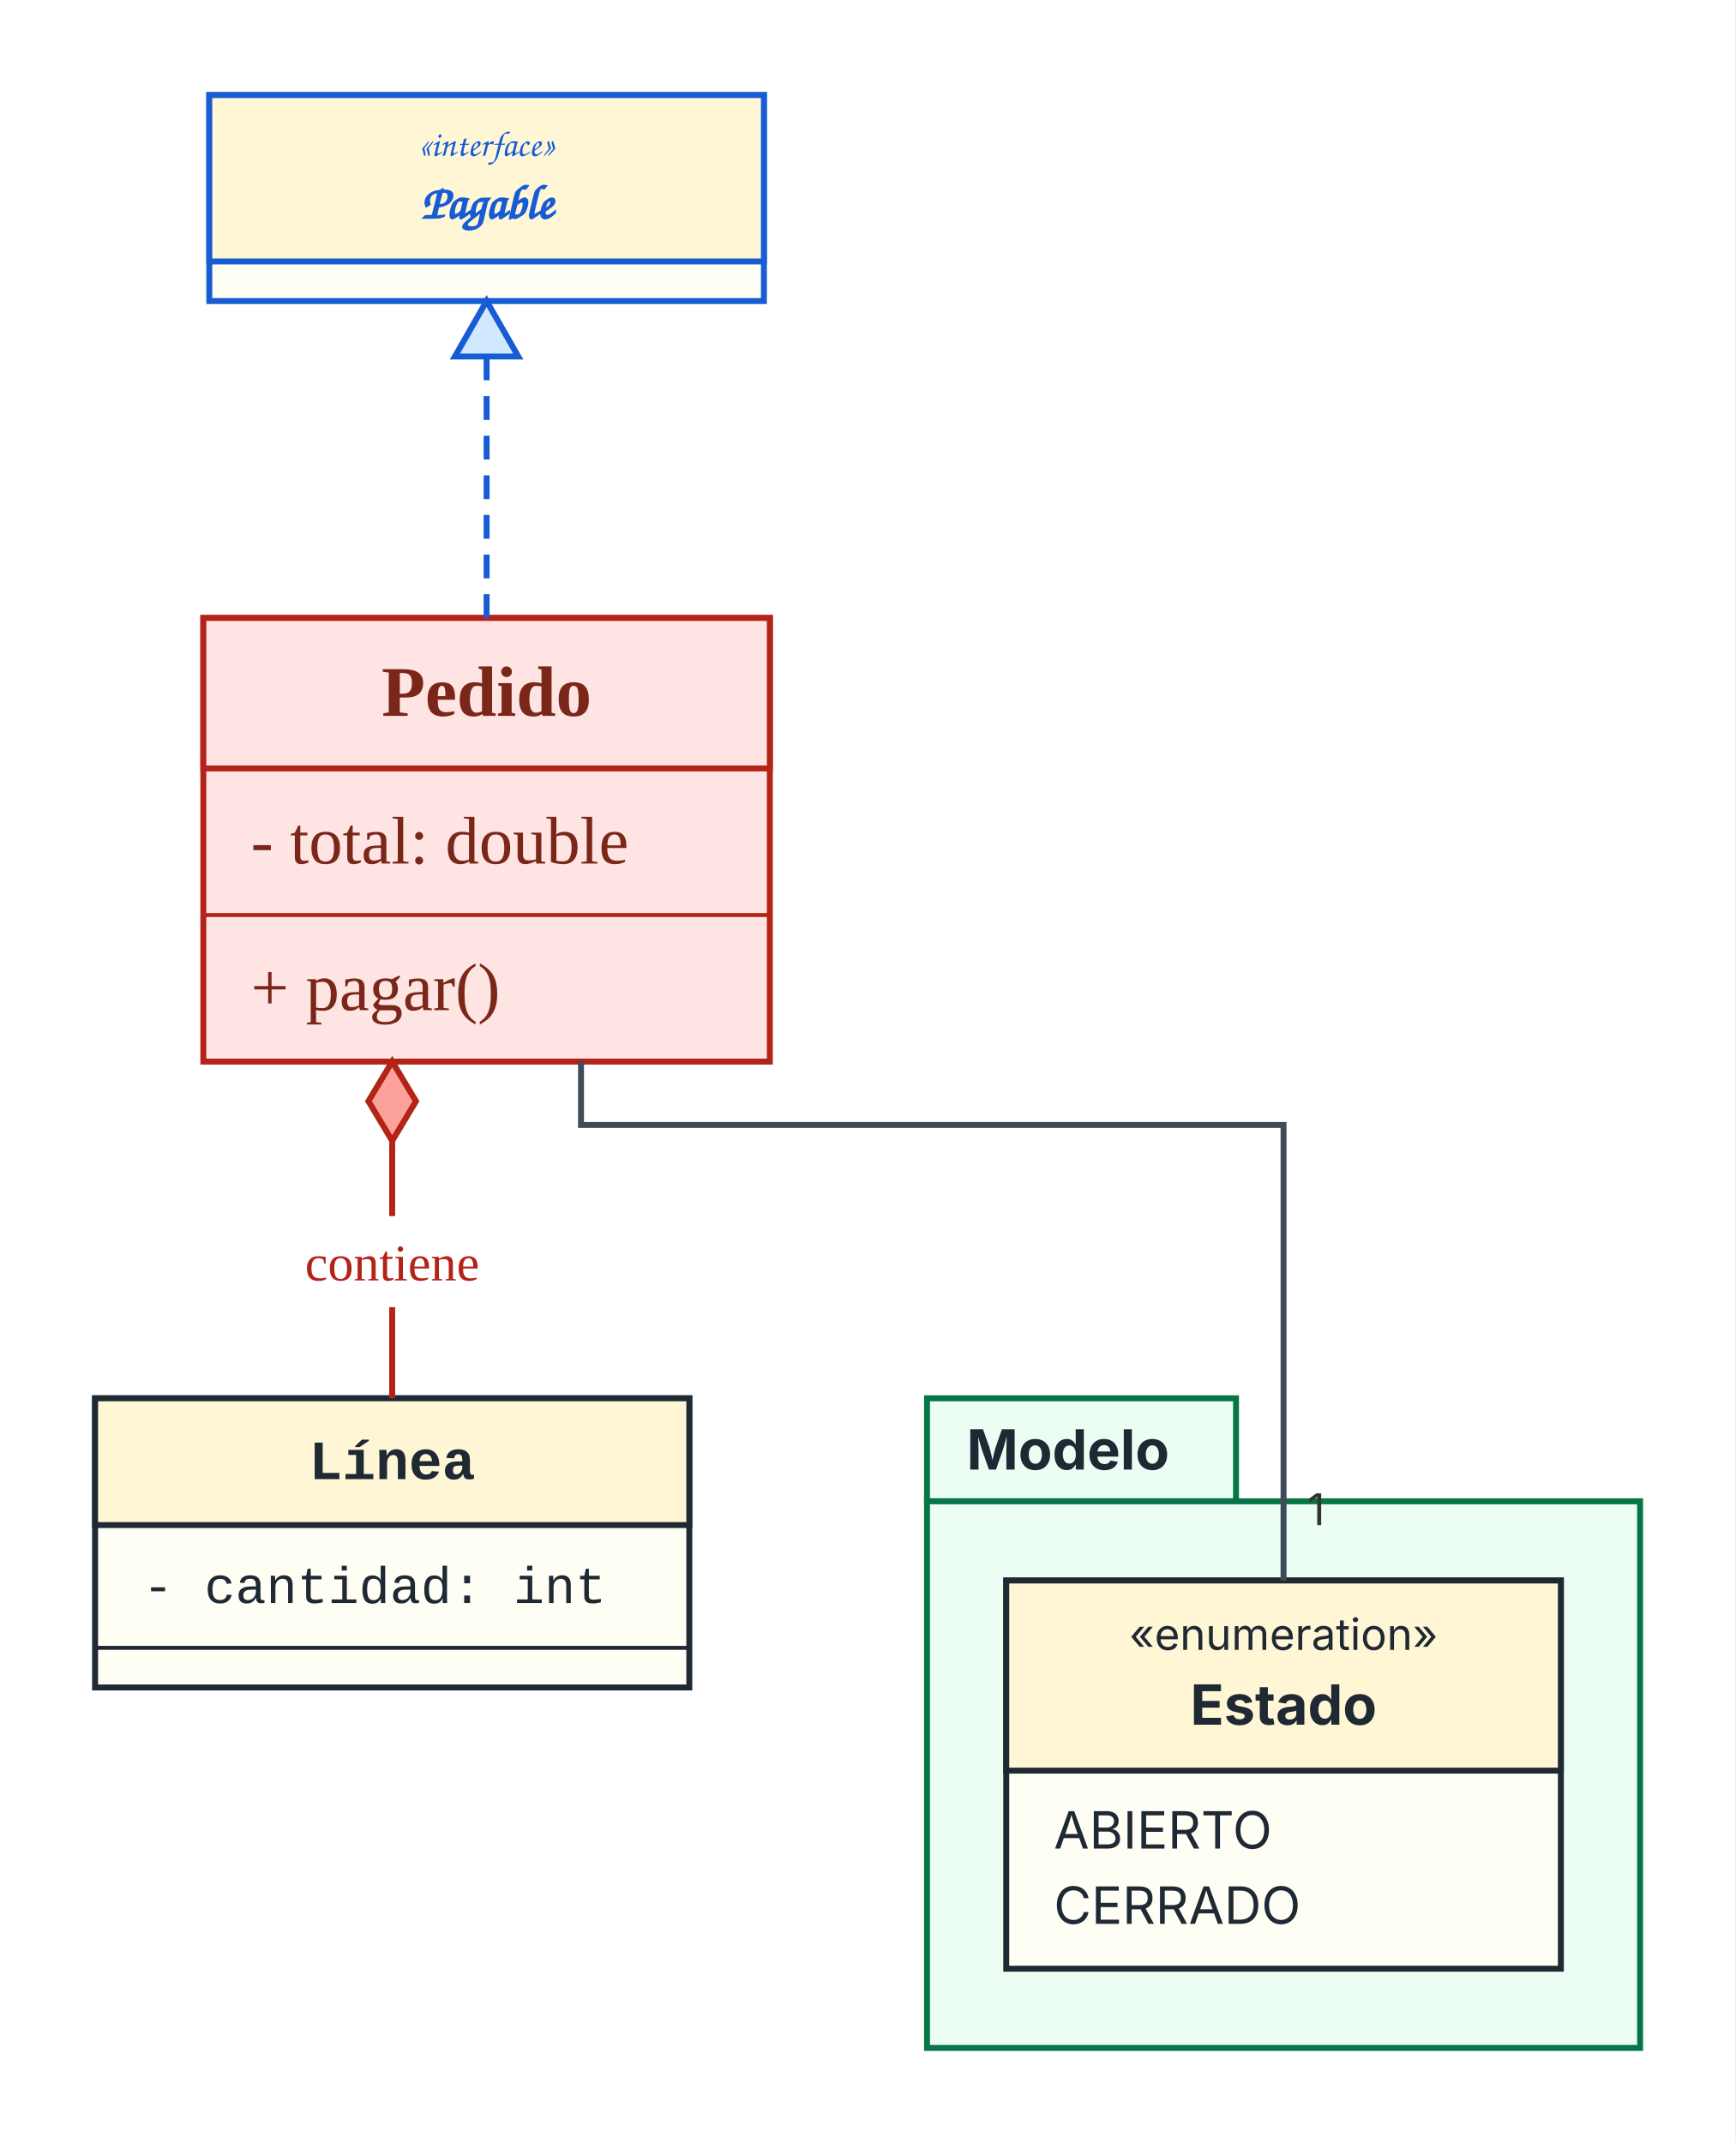
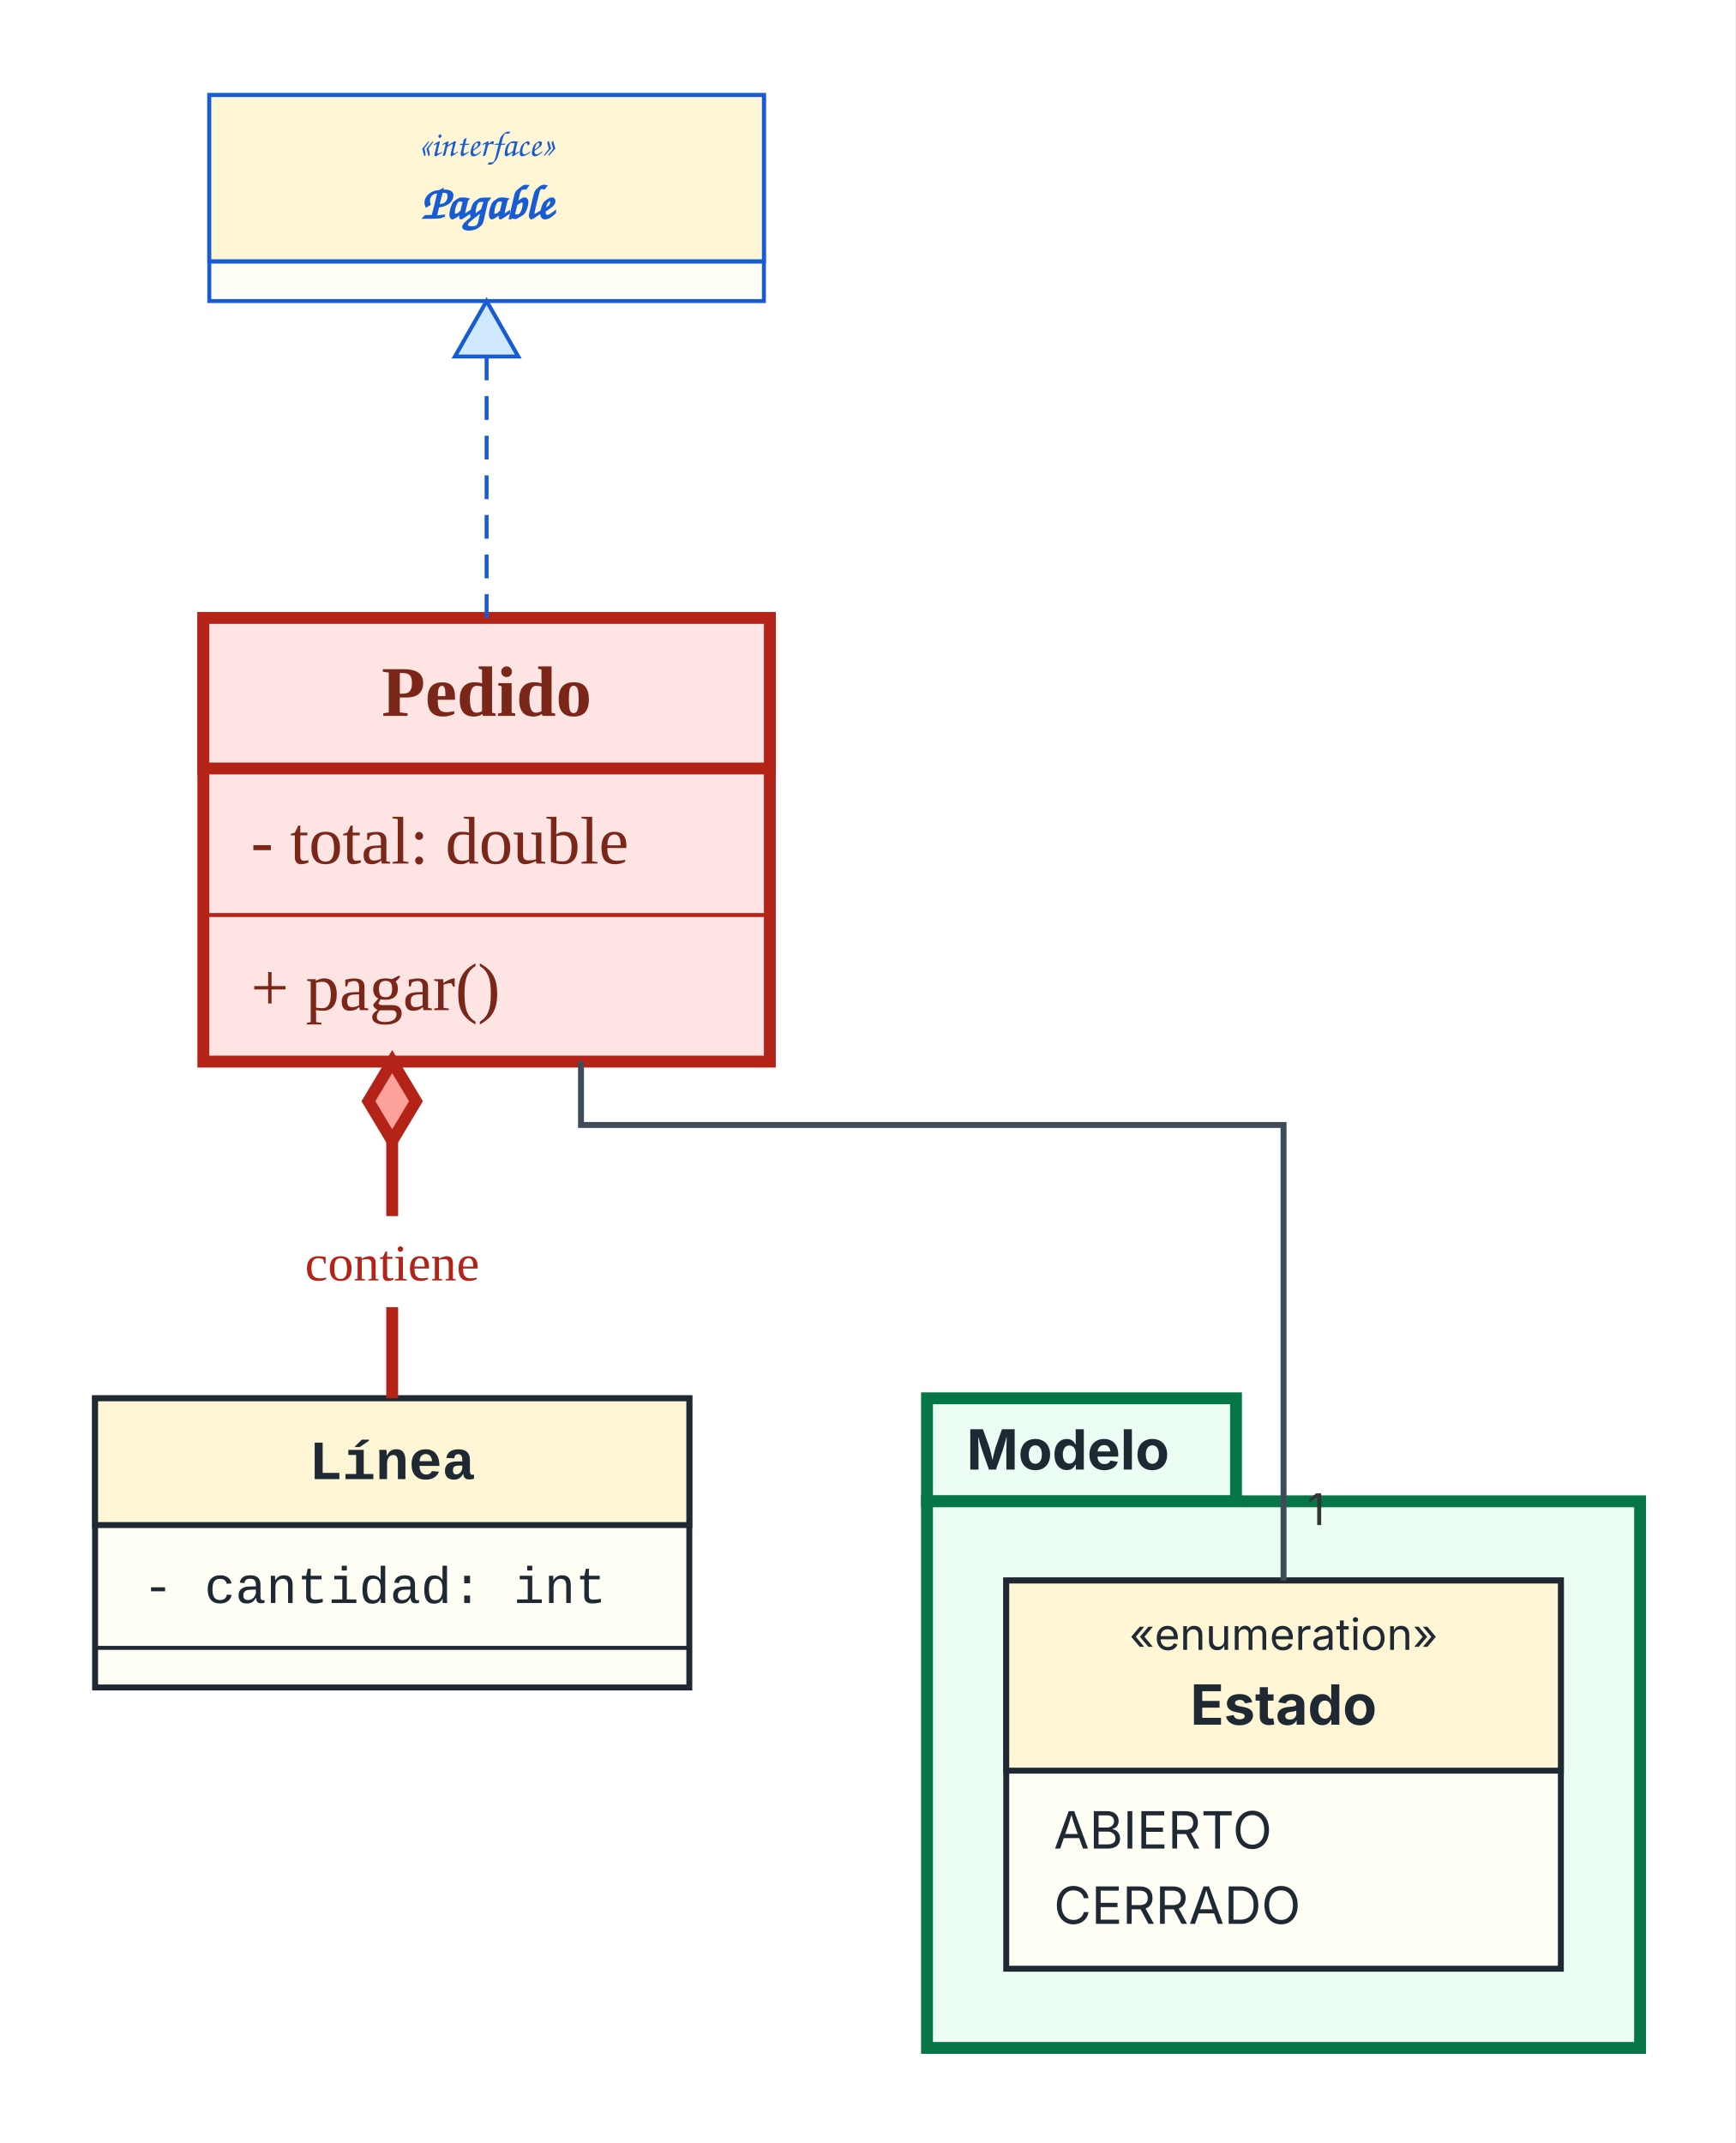
<svg xmlns="http://www.w3.org/2000/svg" width="438" height="541" viewBox="6 6 438 541">
  <rect x="6" y="6" width="438" height="541" fill="#ffffff" />
  <g font-family="Inter, 'Helvetica Neue', Arial, sans-serif">
    <g data-id="Modelo" transform="translate(240 359)">
-       <rect x="0" y="0" width="78" height="26" fill="#ecfdf3" stroke="#067647" stroke-width="1.5" />
-       <rect x="0" y="26" width="180" height="138" fill="#ecfdf3" stroke="#067647" stroke-width="1.5" />
+       <rect x="0" y="0" width="78" height="26" fill="#ecfdf3" stroke="#067647" stroke-width="3" />
+       <rect x="0" y="26" width="180" height="138" fill="#ecfdf3" stroke="#067647" stroke-width="3" />
      <text x="10" y="18" font-size="14" fill="#1f2933" font-weight="bold">Modelo</text>
    </g>
    <g data-id="Linea" transform="translate(30 359)">
      <rect x="0" y="0" width="150" height="73" fill="#fffef5" stroke="#1f2933" stroke-width="1.5" />
      <rect x="0" y="0" width="150" height="32" fill="#fff6d6" stroke="#1f2933" stroke-width="1.5" />
      <text x="75" y="20.4" font-size="14" fill="#1f2933" font-family="'JetBrains Mono', Consolas, 'Courier New', monospace" text-anchor="middle" font-weight="bold">Línea</text>
      <line x1="0" y1="32" x2="150" y2="32" fill="none" stroke="#1f2933" stroke-width="1" />
      <text x="12" y="51.68" font-size="13" fill="#1f2933" font-family="'JetBrains Mono', Consolas, 'Courier New', monospace">- cantidad: int</text>
      <line x1="0" y1="63" x2="150" y2="63" fill="none" stroke="#1f2933" stroke-width="1" />
    </g>
    <g data-id="Pagable" transform="translate(58.83 30)">
-       <rect x="0" y="0" width="140" height="52" fill="#fffef5" stroke="#175cd3" stroke-width="1.5" />
-       <rect x="0" y="0" width="140" height="42" fill="#fff6d6" stroke="#175cd3" stroke-width="1.5" />
+       <rect x="0" y="0" width="140" height="52" fill="#fffef5" stroke="#175cd3" stroke-width="1" />
+       <rect x="0" y="0" width="140" height="42" fill="#fff6d6" stroke="#175cd3" stroke-width="1" />
      <text x="70" y="15.36" font-size="9" fill="#175cd3" font-family="Excalifont, 'Segoe Print', 'Comic Sans MS', cursive" text-anchor="middle">«interface»</text>
      <text x="70" y="31.24" font-size="12" fill="#175cd3" font-family="Excalifont, 'Segoe Print', 'Comic Sans MS', cursive" text-anchor="middle" font-weight="bold" font-style="italic">Pagable</text>
      <line x1="0" y1="42" x2="140" y2="42" fill="none" stroke="#175cd3" stroke-width="1" />
    </g>
    <g data-id="Pedido" transform="translate(57.33 162)">
-       <rect x="0" y="0" width="143" height="112" fill="#fee4e2" stroke="#b42318" stroke-width="1.5" />
-       <rect x="0" y="0" width="143" height="38" fill="#fee4e2" stroke="#b42318" stroke-width="1.5" />
+       <rect x="0" y="0" width="143" height="112" fill="#fee4e2" stroke="#b42318" stroke-width="3" />
+       <rect x="0" y="0" width="143" height="38" fill="#fee4e2" stroke="#b42318" stroke-width="3" />
      <text x="71.5" y="24.72" font-size="18" fill="#7a271a" font-family="Georgia, 'Times New Roman', serif" text-anchor="middle" font-weight="bold">Pedido</text>
      <line x1="0" y1="38" x2="143" y2="38" fill="none" stroke="#b42318" stroke-width="1" />
      <text x="12" y="62" font-size="17" fill="#7a271a" font-family="Georgia, 'Times New Roman', serif">- total: double</text>
      <line x1="0" y1="75" x2="143" y2="75" fill="none" stroke="#b42318" stroke-width="1" />
      <text x="12" y="99" font-size="17" fill="#7a271a" font-family="Georgia, 'Times New Roman', serif">+ pagar()</text>
    </g>
    <g data-id="Estado" transform="translate(260 405)">
      <rect x="0" y="0" width="140" height="98" fill="#fffef5" stroke="#1f2933" stroke-width="1.5" />
      <rect x="0" y="0" width="140" height="48" fill="#fff6d6" stroke="#1f2933" stroke-width="1.5" />
      <text x="70" y="17.52" font-size="11" fill="#1f2933" text-anchor="middle">«enumeration»</text>
      <text x="70" y="36.4" font-size="14" fill="#1f2933" text-anchor="middle" font-weight="bold">Estado</text>
      <line x1="0" y1="48" x2="140" y2="48" fill="none" stroke="#1f2933" stroke-width="1" />
      <text x="12" y="67.68" font-size="13" fill="#1f2933">ABIERTO</text>
      <text x="12" y="86.68" font-size="13" fill="#1f2933">CERRADO</text>
    </g>
    <g data-id="r1">
-       <path d="M 105 274 L 105 290 L 105 359" fill="none" stroke="#b42318" stroke-width="1.5" />
-       <path d="M 105 274 L 111 284 L 105 294 L 99 284 Z" fill="#fda29b" stroke="#b42318" stroke-width="1.5" />
+       <path d="M 105 274 L 105 290 L 105 359" fill="none" stroke="#b42318" stroke-width="3" />
+       <path d="M 105 274 L 111 284 L 105 294 L 99 284 Z" fill="#fda29b" stroke="#b42318" stroke-width="3" />
      <rect x="73" y="313" width="64" height="23" rx="3" fill="#ffffff" stroke="none" />
      <text x="105" y="329.25" font-size="13" fill="#b42318" font-family="Georgia, 'Times New Roman', serif" text-anchor="middle">contiene</text>
    </g>
    <g data-id="r2">
-       <path d="M 128.83 162 L 128.83 146 L 128.83 98 L 128.83 96" fill="none" stroke="#175cd3" stroke-width="1.5" stroke-dasharray="6 4" />
-       <path d="M 128.83 82 L 136.83 96 L 120.83 96 Z" fill="#d1e9ff" stroke="#175cd3" stroke-width="1.5" />
+       <path d="M 128.83 162 L 128.83 146 L 128.83 98 L 128.83 96" fill="none" stroke="#175cd3" stroke-width="1" stroke-dasharray="6 4" />
+       <path d="M 128.83 82 L 136.83 96 L 120.83 96 Z" fill="#d1e9ff" stroke="#175cd3" stroke-width="1" />
    </g>
    <g data-id="r3">
      <path d="M 152.66 274 L 152.66 290 L 330 290 L 330 405" fill="none" stroke="#3e4c59" stroke-width="1.5" />
      <text x="336" y="391" font-size="11" fill="#333333">1</text>
    </g>
  </g>
</svg>
